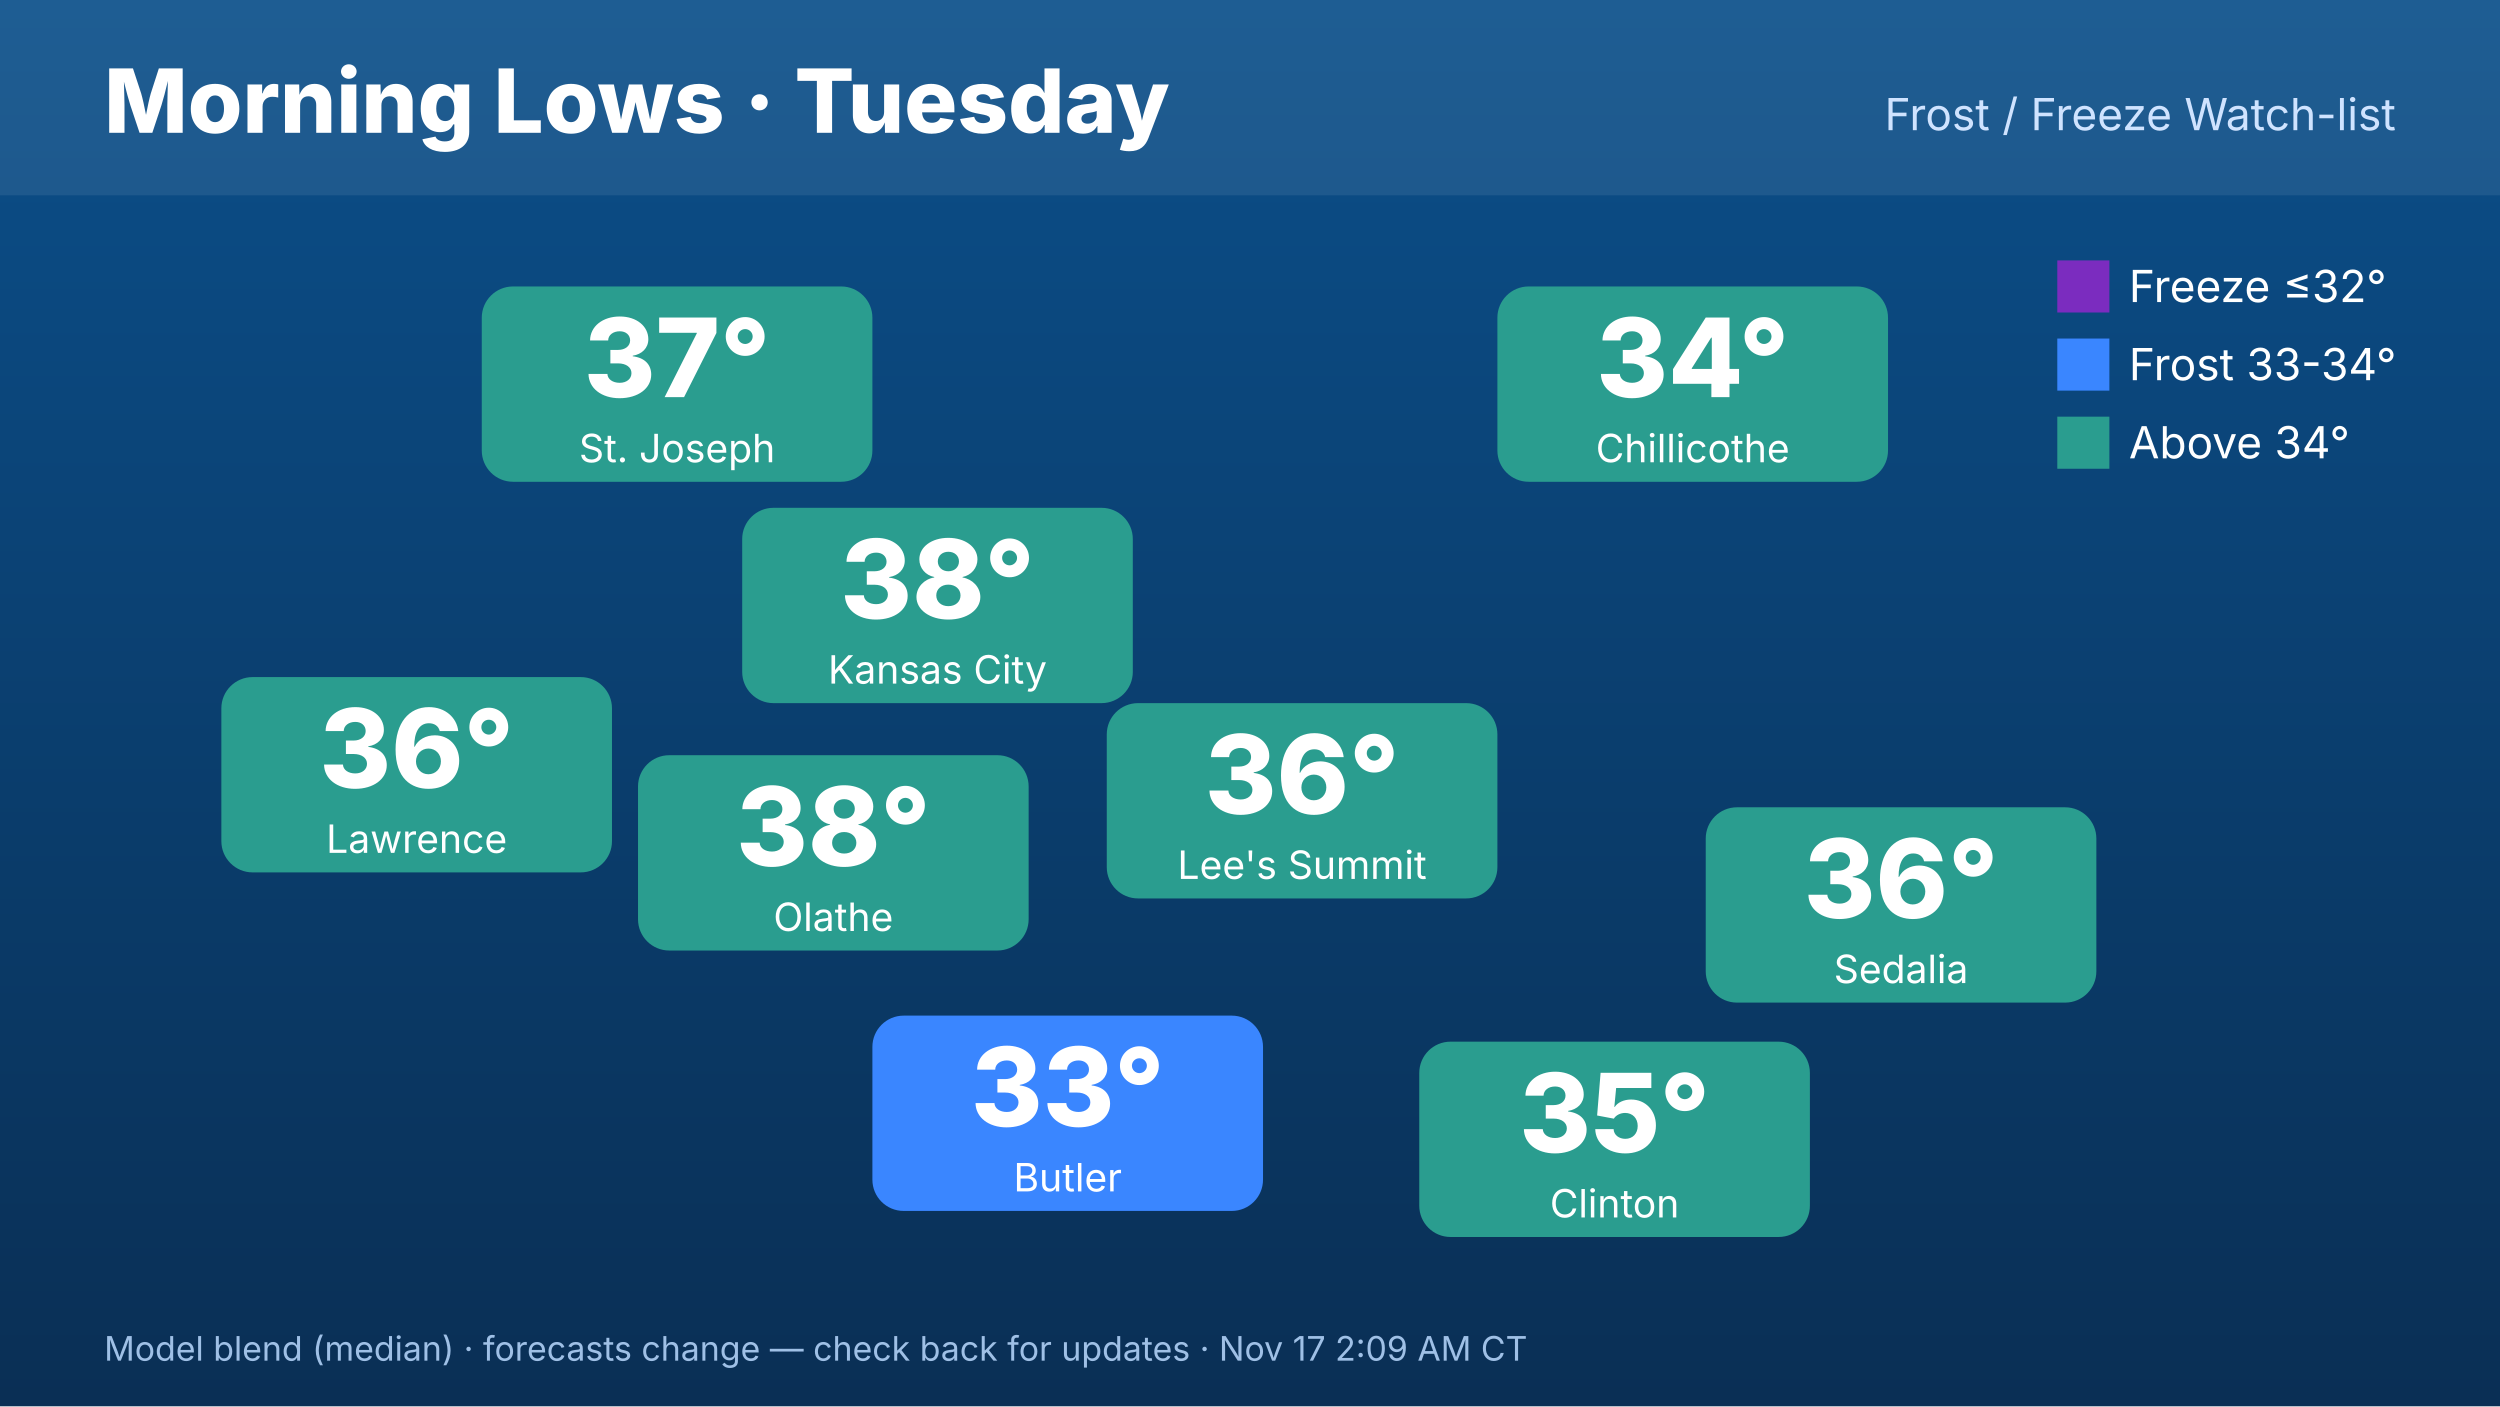
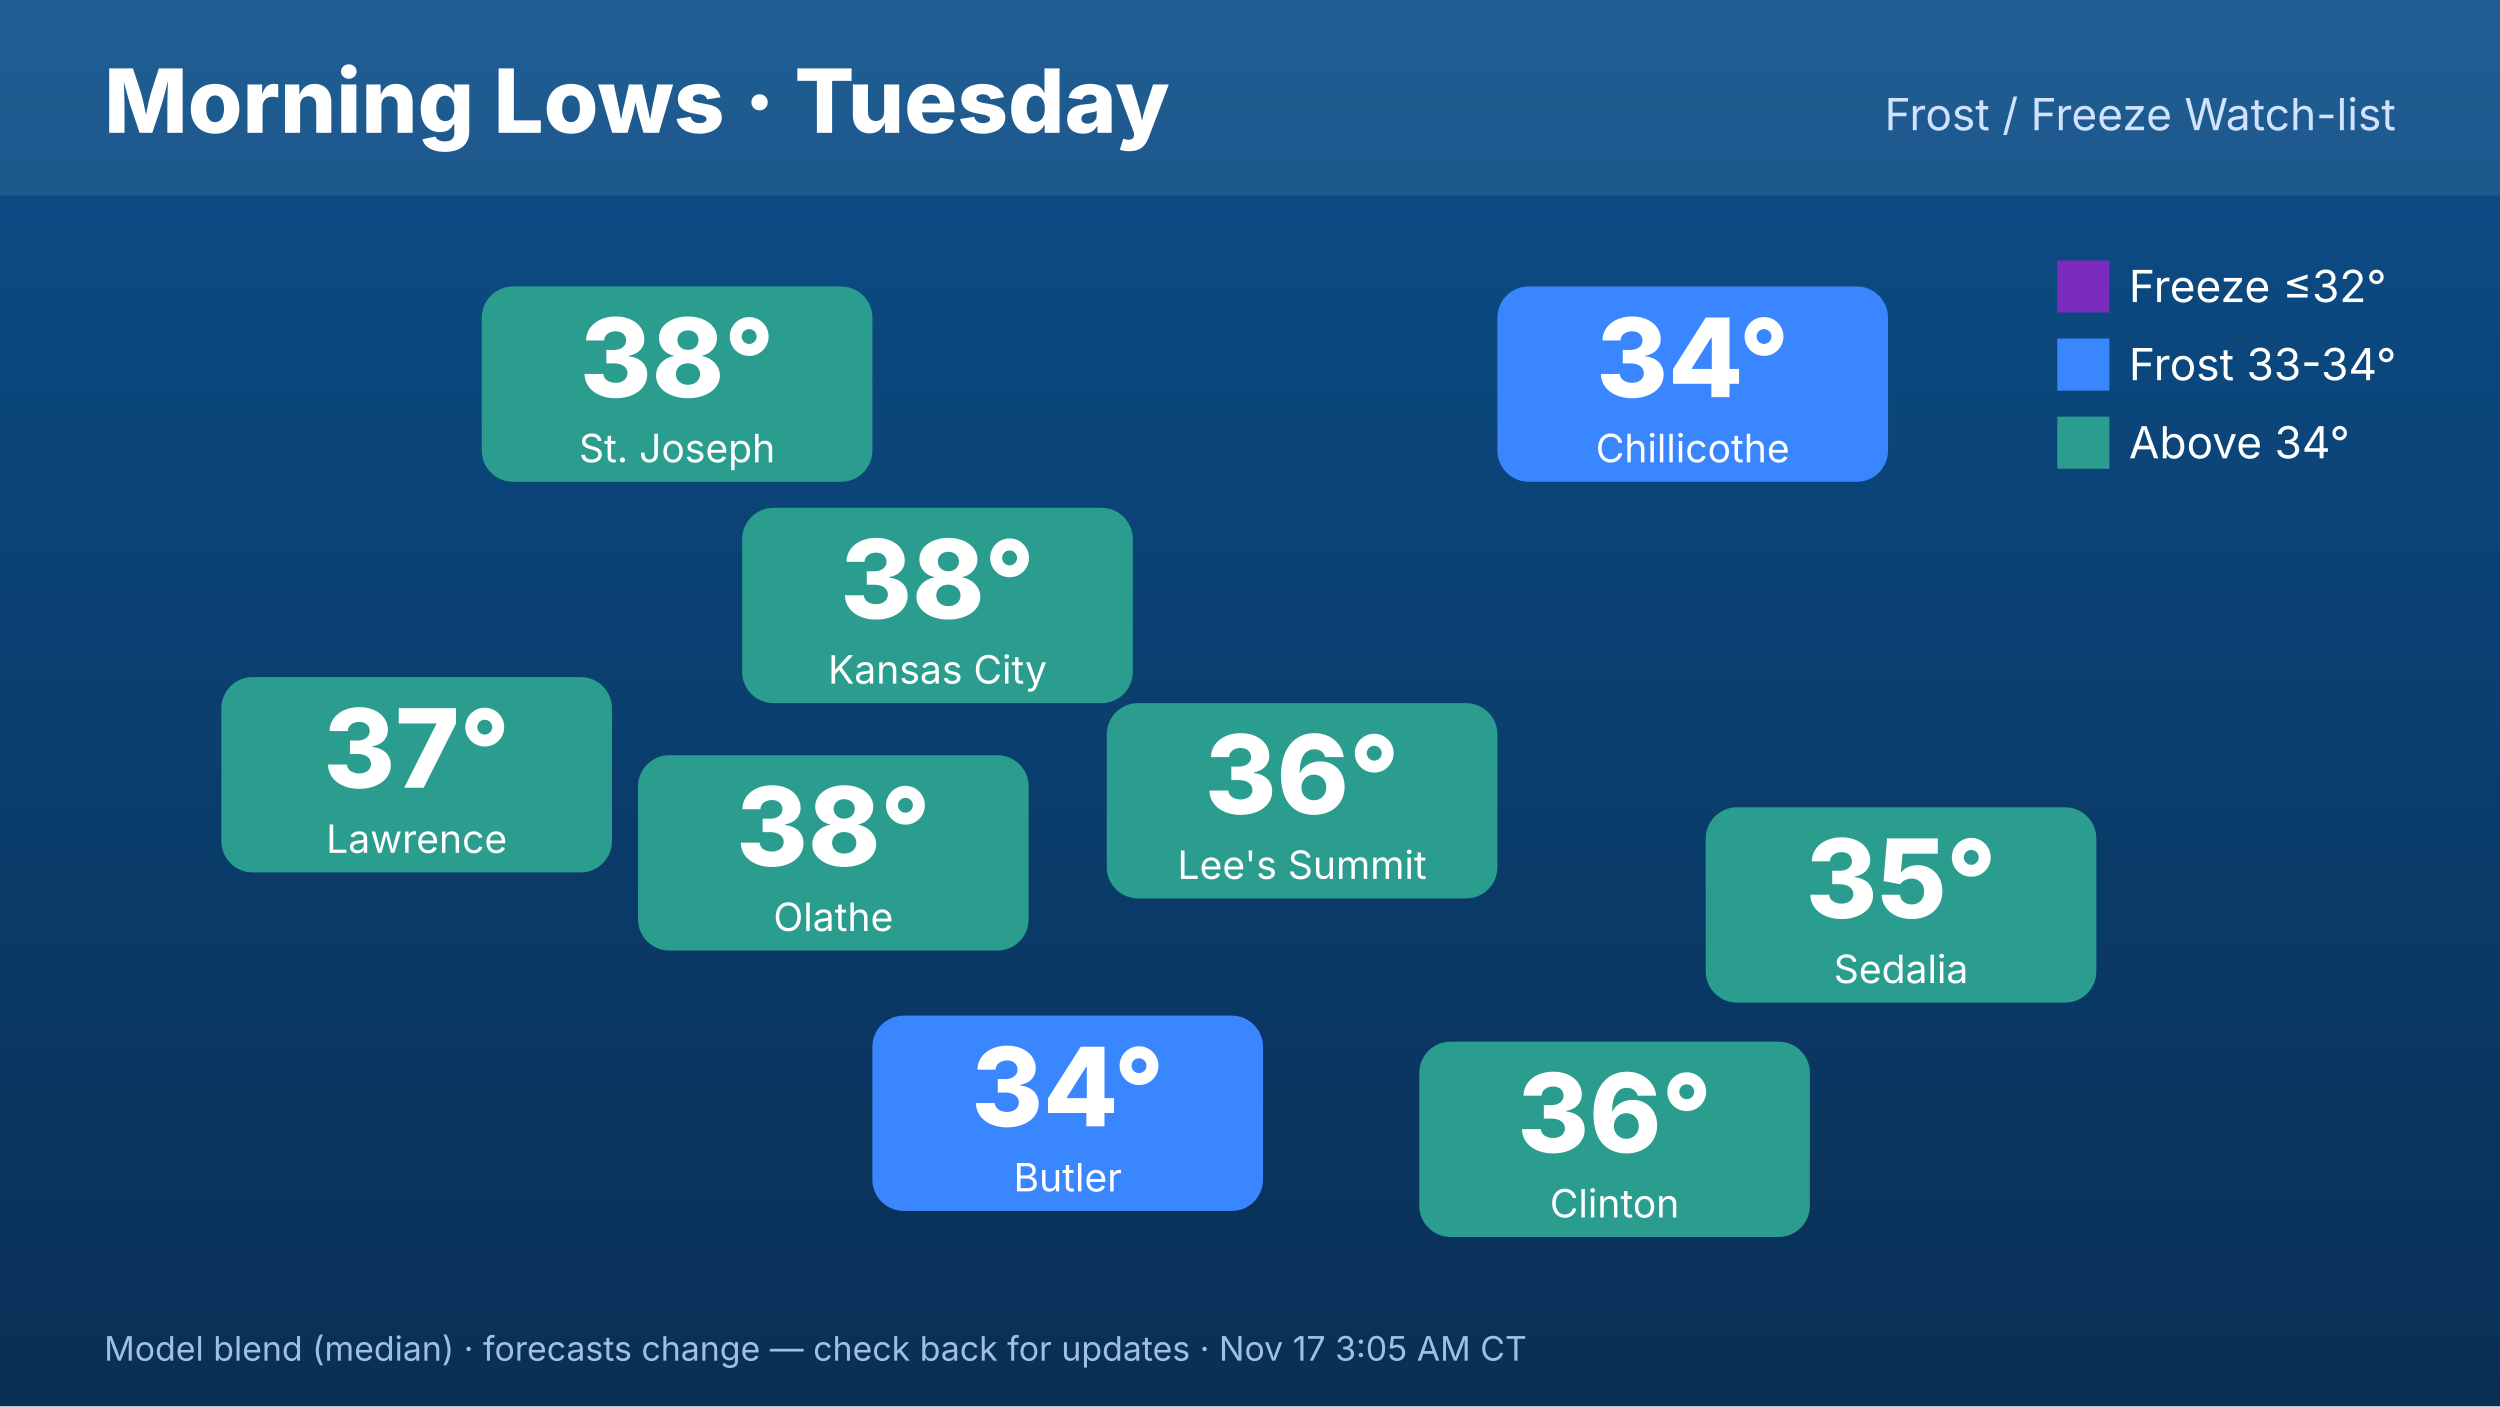
<svg xmlns="http://www.w3.org/2000/svg" width="1920" height="1080" viewBox="0 0 1920 1080" font-family="Inter,Helvetica,Arial,sans-serif">
  <defs>
    <linearGradient id="bg" x1="0" y1="0" x2="0" y2="1">
      <stop offset="0" stop-color="#0b4f8a" />
      <stop offset="1" stop-color="#0a2f55" />
    </linearGradient>
  </defs>
  <rect width="1920" height="1080" fill="url(#bg)" />
  <rect x="0" y="0" width="1920" height="150" fill="#ffffff" opacity=".08" />
  <text x="80" y="102" font-size="68" font-weight="800" fill="#fff">Morning Lows · Tuesday</text>
  <text x="1840" y="100" font-size="34" fill="#cfe3ff" text-anchor="end">Frost / Freeze Watch-list</text>
  <rect x="570" y="390" width="300" height="150" rx="24" fill="#2a9d8f" />
  <text x="720" y="475" font-size="84" font-weight="800" fill="#fff" text-anchor="middle">38°</text>
  <text x="720" y="525" font-size="30" fill="#fff" text-anchor="middle">Kansas City</text>
  <rect x="370" y="220" width="300" height="150" rx="24" fill="#2a9d8f" />
-   <text x="520" y="305" font-size="84" font-weight="800" fill="#fff" text-anchor="middle">37°</text>
+   <text x="520" y="305" font-size="84" font-weight="800" fill="#fff" text-anchor="middle">38°</text>
  <text x="520" y="355" font-size="30" fill="#fff" text-anchor="middle">St. Joseph</text>
  <rect x="170" y="520" width="300" height="150" rx="24" fill="#2a9d8f" />
-   <text x="320" y="605" font-size="84" font-weight="800" fill="#fff" text-anchor="middle">36°</text>
+   <text x="320" y="605" font-size="84" font-weight="800" fill="#fff" text-anchor="middle">37°</text>
  <text x="320" y="655" font-size="30" fill="#fff" text-anchor="middle">Lawrence</text>
-   <rect x="1150" y="220" width="300" height="150" rx="24" fill="#2a9d8f" />
+   <rect x="1150" y="220" width="300" height="150" rx="24" fill="#3a86ff" />
  <text x="1300" y="305" font-size="84" font-weight="800" fill="#fff" text-anchor="middle">34°</text>
  <text x="1300" y="355" font-size="30" fill="#fff" text-anchor="middle">Chillicothe</text>
  <rect x="1310" y="620" width="300" height="150" rx="24" fill="#2a9d8f" />
-   <text x="1460" y="705" font-size="84" font-weight="800" fill="#fff" text-anchor="middle">36°</text>
+   <text x="1460" y="705" font-size="84" font-weight="800" fill="#fff" text-anchor="middle">35°</text>
  <text x="1460" y="755" font-size="30" fill="#fff" text-anchor="middle">Sedalia</text>
  <rect x="1090" y="800" width="300" height="150" rx="24" fill="#2a9d8f" />
-   <text x="1240" y="885" font-size="84" font-weight="800" fill="#fff" text-anchor="middle">35°</text>
+   <text x="1240" y="885" font-size="84" font-weight="800" fill="#fff" text-anchor="middle">36°</text>
  <text x="1240" y="935" font-size="30" fill="#fff" text-anchor="middle">Clinton</text>
  <rect x="670" y="780" width="300" height="150" rx="24" fill="#3a86ff" />
-   <text x="820" y="865" font-size="84" font-weight="800" fill="#fff" text-anchor="middle">33°</text>
+   <text x="820" y="865" font-size="84" font-weight="800" fill="#fff" text-anchor="middle">34°</text>
  <text x="820" y="915" font-size="30" fill="#fff" text-anchor="middle">Butler</text>
  <rect x="490" y="580" width="300" height="150" rx="24" fill="#2a9d8f" />
  <text x="640" y="665" font-size="84" font-weight="800" fill="#fff" text-anchor="middle">38°</text>
  <text x="640" y="715" font-size="30" fill="#fff" text-anchor="middle">Olathe</text>
  <rect x="850" y="540" width="300" height="150" rx="24" fill="#2a9d8f" />
  <text x="1000" y="625" font-size="84" font-weight="800" fill="#fff" text-anchor="middle">36°</text>
  <text x="1000" y="675" font-size="30" fill="#fff" text-anchor="middle">Lee's Summit</text>
  <g font-size="34" fill="#fff">
    <rect x="1580" y="200" width="40" height="40" fill="#7b2cbf" />
    <text x="1635" y="232">Freeze ≤32°</text>
    <rect x="1580" y="260" width="40" height="40" fill="#3a86ff" />
    <text x="1635" y="292">Frost 33-34°</text>
    <rect x="1580" y="320" width="40" height="40" fill="#2a9d8f" />
    <text x="1635" y="352">Above 34°</text>
  </g>
-   <text x="80" y="1045" font-size="26" fill="#9fc0e6">Model blend (median) · forecasts change — check back for updates · Nov 17 2:09 AM CT</text>
+   <text x="80" y="1045" font-size="26" fill="#9fc0e6">Model blend (median) · forecasts change — check back for updates · Nov 17 3:05 AM CT</text>
</svg>
